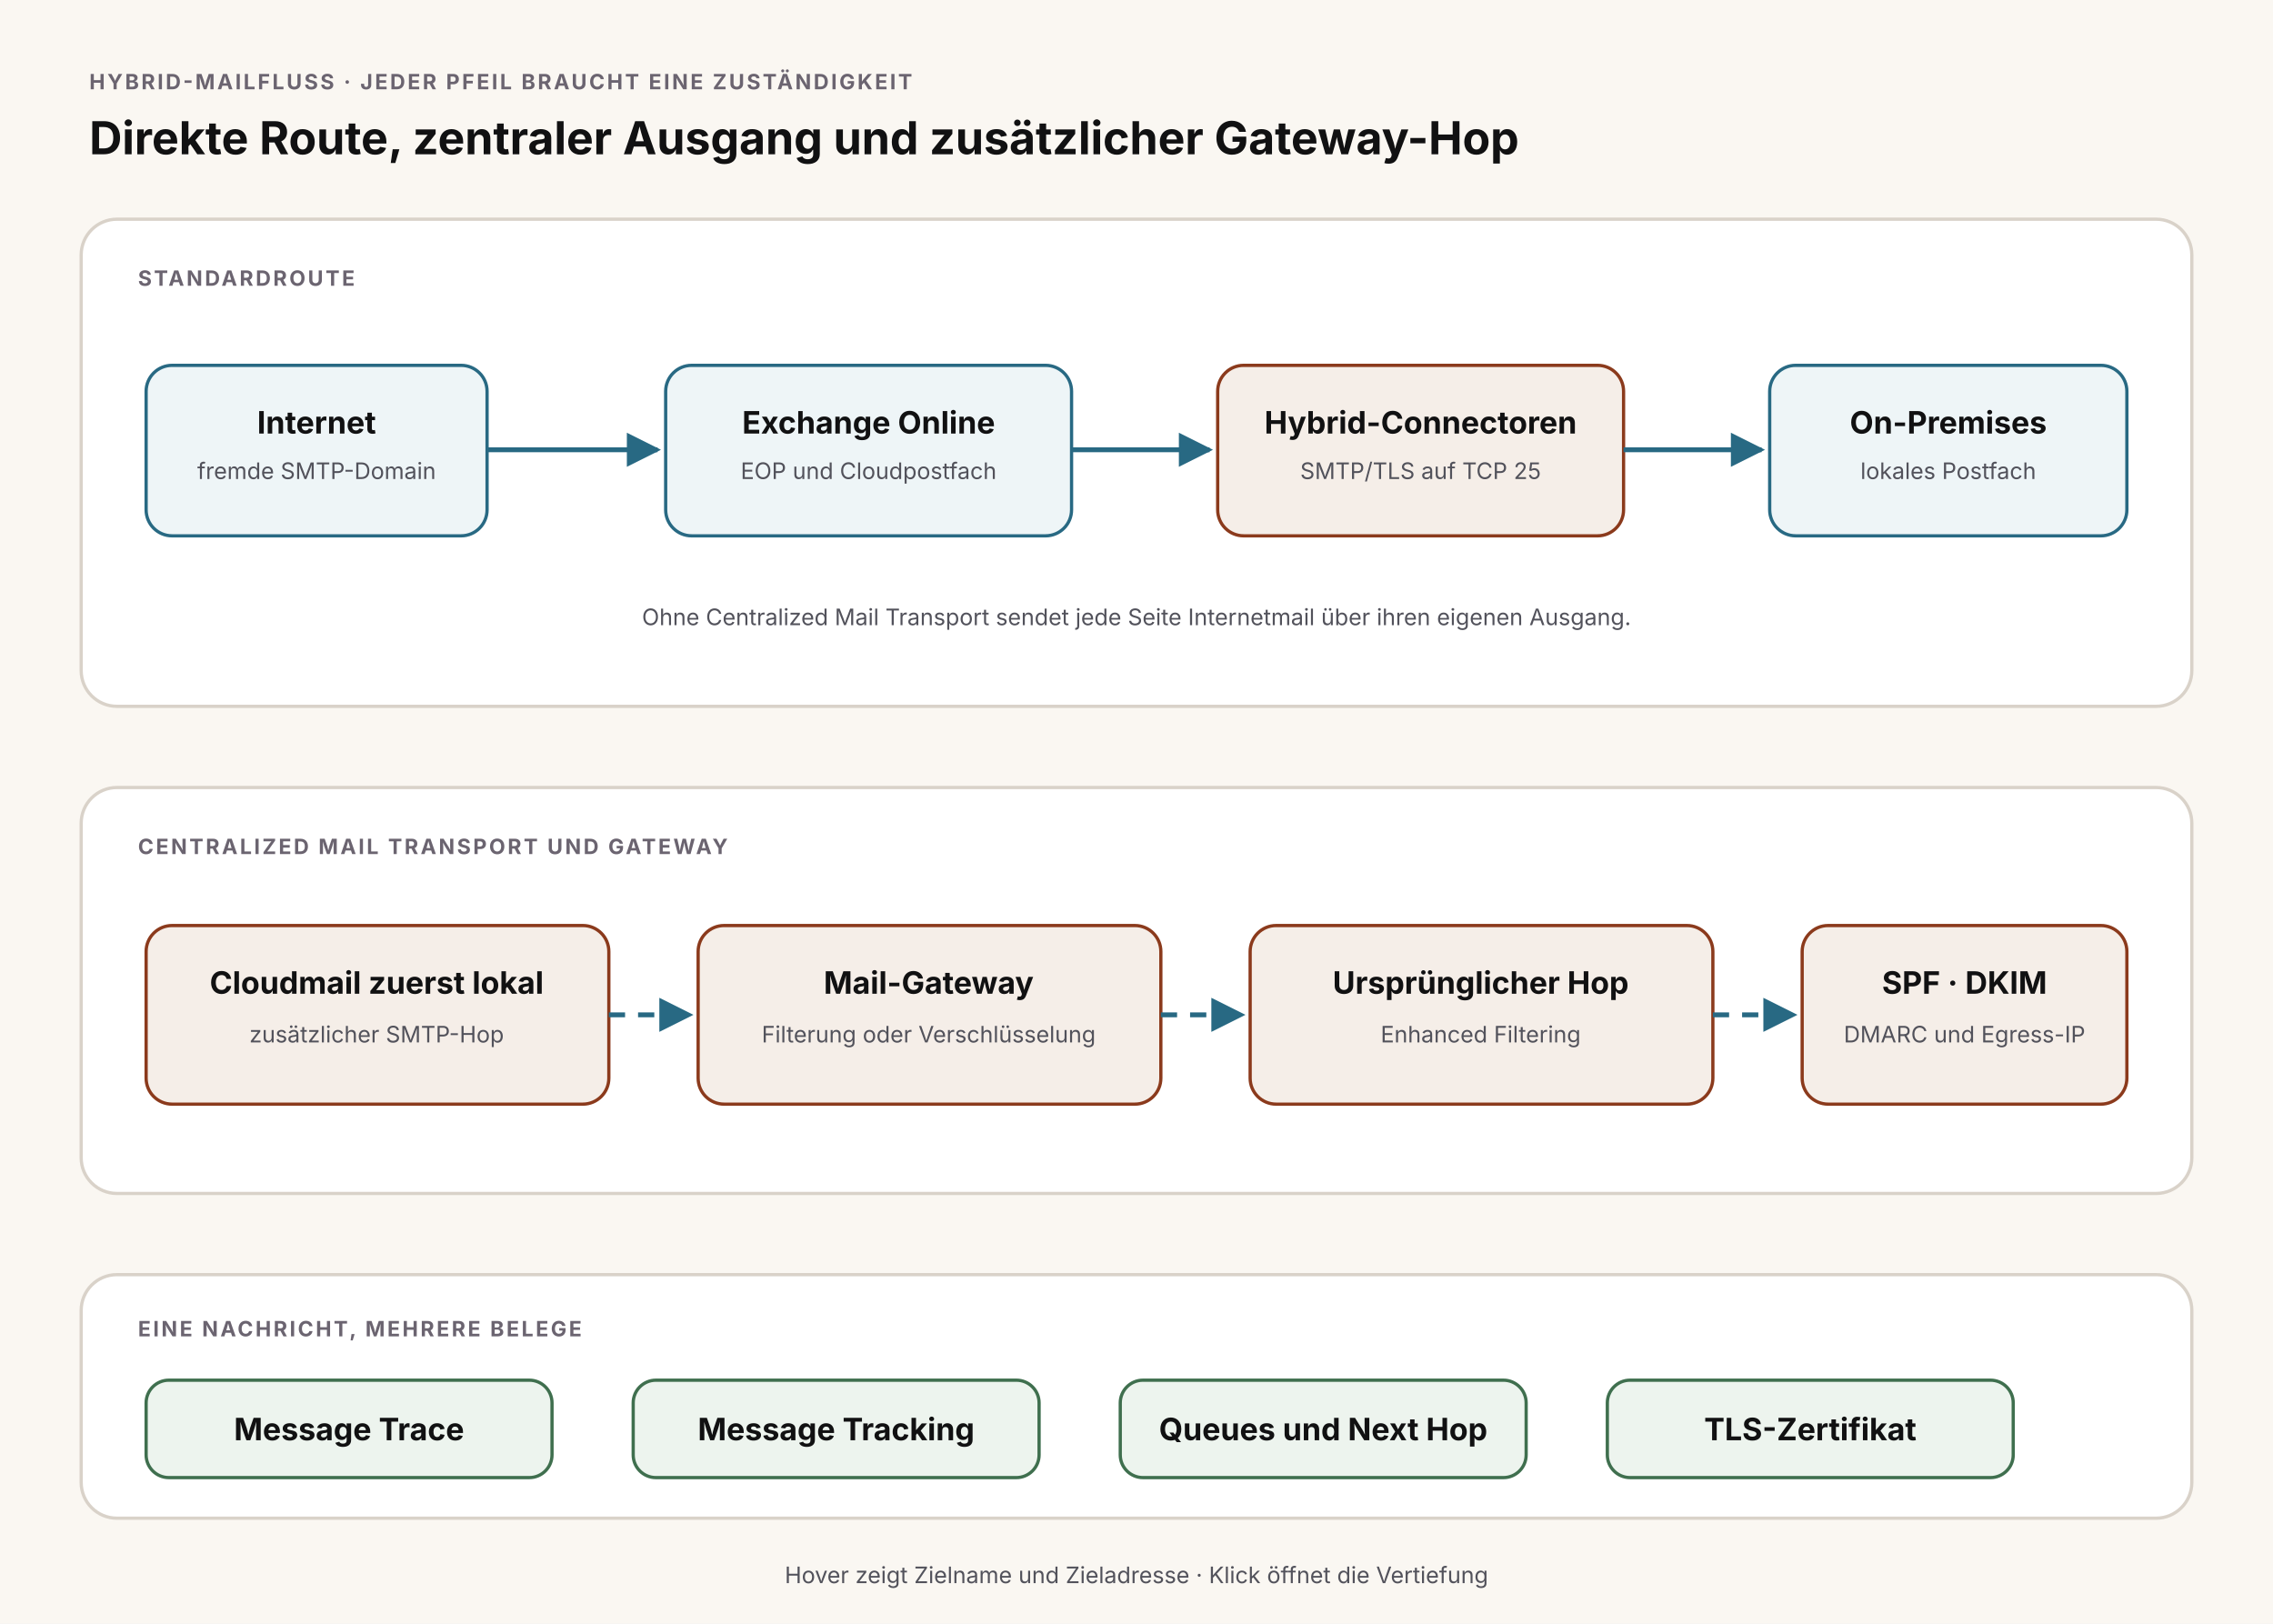
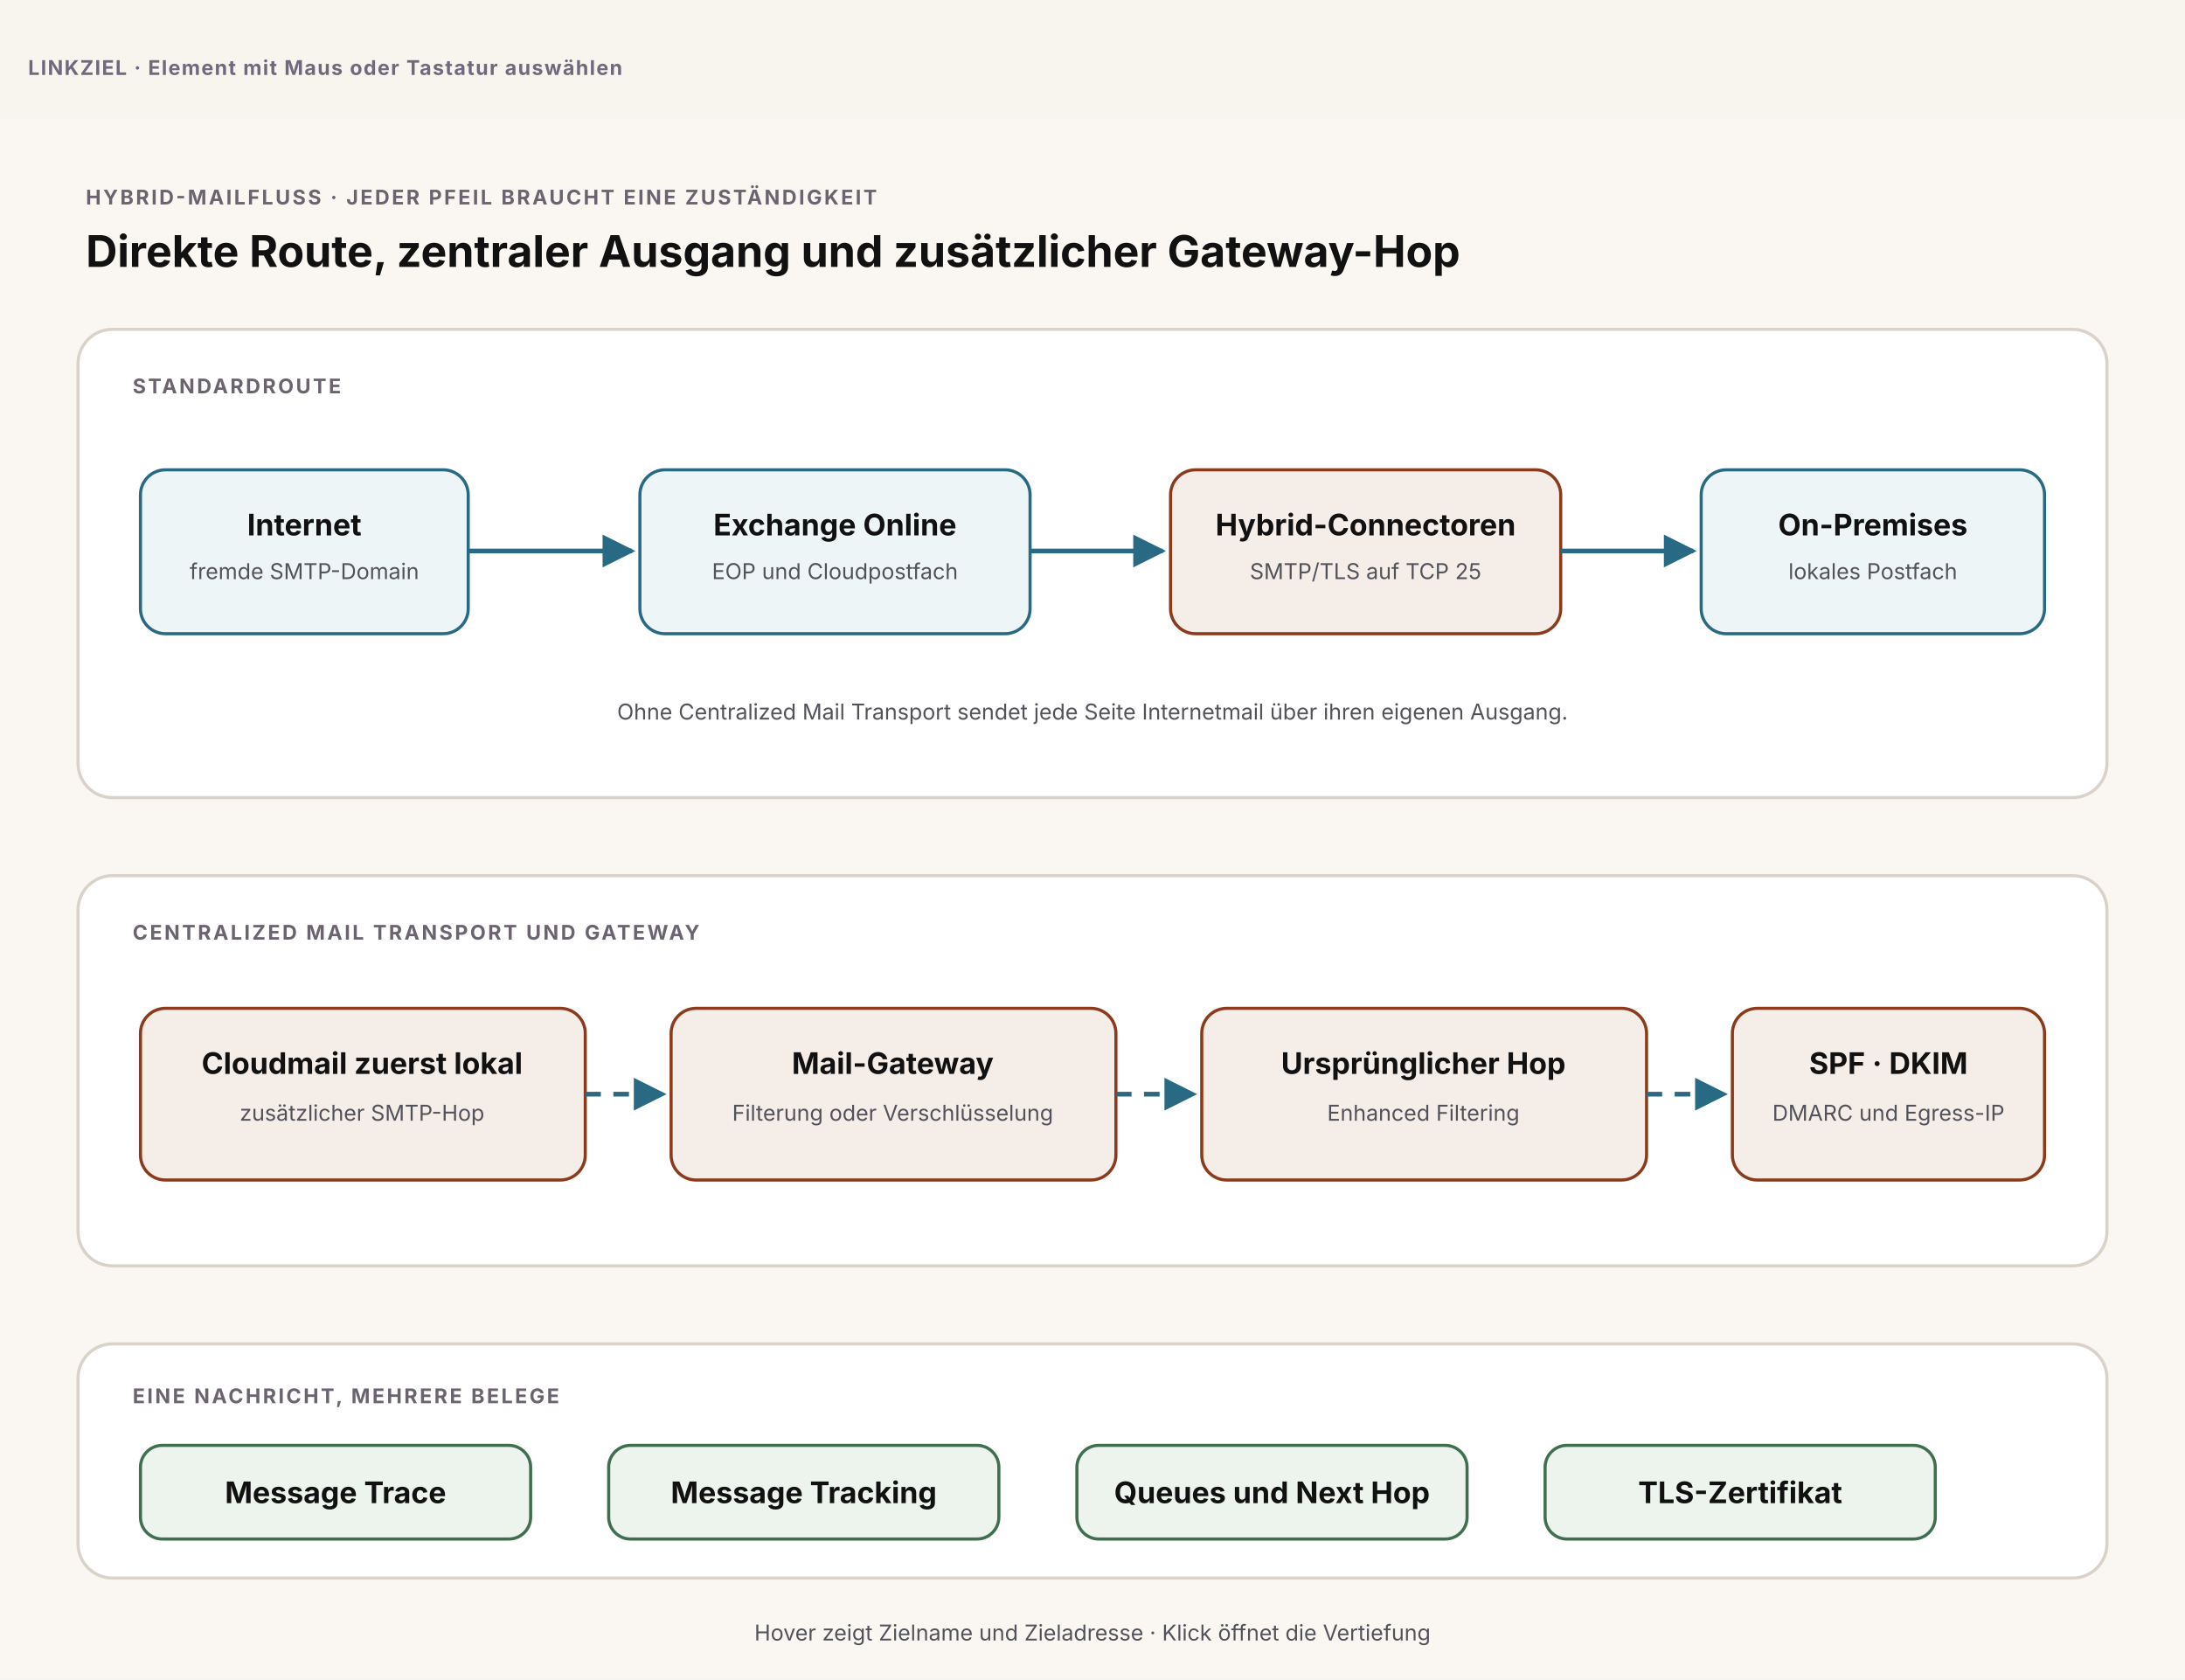
- <svg xmlns="http://www.w3.org/2000/svg" viewBox="0 0 1400 1000" role="img" aria-labelledby="title desc">
+ <svg xmlns="http://www.w3.org/2000/svg" viewBox="0 -76 1400 1076" role="img" aria-labelledby="title desc">
  <style>
    text{font-family:Inter,Arial,sans-serif;fill:#111112}.bg{fill:#faf7f2}.panel{fill:#fff;stroke:#d9d2c9;stroke-width:2}.hit{fill:#eef5f7;stroke:#286983;stroke-width:2}.route{fill:#f5eee8;stroke:#8b3a1c;stroke-width:2}.ops{fill:#edf4ee;stroke:#3f6f4e;stroke-width:2}.link{cursor:pointer;outline:none}.link:hover .hit,.link:focus .hit,.link:hover .route,.link:focus .route,.link:hover .ops,.link:focus .ops{fill:#d5edf4;stroke:#8b3a1c;stroke-width:4}.h{font-size:28px;font-weight:750}.k{font-size:19px;font-weight:700}.s{font-size:14px;fill:#52525b}.label{font-size:13px;font-weight:700;letter-spacing:1.4px;fill:#6b6470}.arrow{stroke:#286983;stroke-width:3;fill:none;marker-end:url(#arrow)}.dash{stroke-dasharray:10 8}
  </style>
  <defs>
    <marker id="arrow" viewBox="0 0 10 10" refX="9" refY="5" markerWidth="7" markerHeight="7" orient="auto">
      <path d="M0 0 10 5 0 10z" fill="#286983" />
    </marker>
  </defs>
  <rect class="bg" width="1400" height="1000" />
  <text class="label" x="55" y="55">HYBRID-MAILFLUSS · JEDER PFEIL BRAUCHT EINE ZUSTÄNDIGKEIT</text>
  <text class="h" x="55" y="95">Direkte Route, zentraler Ausgang und zusätzlicher Gateway-Hop</text>
  <rect class="panel" x="50" y="135" width="1300" height="300" rx="22" />
  <text class="label" x="85" y="176">STANDARDROUTE</text>
  <a data-link-hint="1" href="/kb/smtp" target="_top" tabindex="0" class="link" aria-label="Öffnet den KB-Artikel SMTP">
    <rect class="hit" x="90" y="225" width="210" height="105" rx="16" />
    <text class="k" x="195" y="267" text-anchor="middle">Internet</text>
    <text class="s" x="195" y="295" text-anchor="middle">fremde SMTP-Domain</text>
  </a>
  <a data-link-hint="2" href="/kb/exchange-online" target="_top" tabindex="0" class="link" aria-label="Öffnet den KB-Artikel Exchange Online">
    <rect class="hit" x="410" y="225" width="250" height="105" rx="16" />
    <text class="k" x="535" y="267" text-anchor="middle">Exchange Online</text>
    <text class="s" x="535" y="295" text-anchor="middle">EOP und Cloudpostfach</text>
  </a>
  <a data-link-hint="3" href="https://learn.microsoft.com/en-us/exchange/hybrid-deployment/hybrid-mail-flow" target="_top" tabindex="0" class="link" aria-label="Öffnet Microsofts Dokumentation zum Hybrid-Mailfluss">
    <rect class="route" x="750" y="225" width="250" height="105" rx="16" />
    <text class="k" x="875" y="267" text-anchor="middle">Hybrid-Connectoren</text>
    <text class="s" x="875" y="295" text-anchor="middle">SMTP/TLS auf TCP 25</text>
  </a>
  <a data-link-hint="4" href="/kb/exchange-on-premises" target="_top" tabindex="0" class="link" aria-label="Öffnet den KB-Artikel Exchange On-Premises">
    <rect class="hit" x="1090" y="225" width="220" height="105" rx="16" />
    <text class="k" x="1200" y="267" text-anchor="middle">On-Premises</text>
    <text class="s" x="1200" y="295" text-anchor="middle">lokales Postfach</text>
  </a>
  <path class="arrow" d="M300 277H405" />
  <path class="arrow" d="M660 277H745" />
  <path class="arrow" d="M1000 277H1085" />
  <text class="s" x="700" y="385" text-anchor="middle">Ohne Centralized Mail Transport sendet jede Seite Internetmail über ihren eigenen Ausgang.</text>
  <rect class="panel" x="50" y="485" width="1300" height="250" rx="22" />
  <text class="label" x="85" y="526">CENTRALIZED MAIL TRANSPORT UND GATEWAY</text>
  <a data-link-hint="5" href="https://learn.microsoft.com/en-us/exchange/transport-routing" target="_top" tabindex="0" class="link" aria-label="Öffnet Microsofts Dokumentation zu Centralized Mail Transport">
    <rect class="route" x="90" y="570" width="285" height="110" rx="16" />
    <text class="k" x="232" y="612" text-anchor="middle">Cloudmail zuerst lokal</text>
    <text class="s" x="232" y="642" text-anchor="middle">zusätzlicher SMTP-Hop</text>
  </a>
  <a data-link-hint="6" href="https://learn.microsoft.com/en-us/exchange/mail-flow-best-practices/manage-mail-flow-using-third-party-cloud" target="_top" tabindex="0" class="link" aria-label="Öffnet Microsofts Dokumentation zum Mailfluss über Drittanbieter-Gateways">
    <rect class="route" x="430" y="570" width="285" height="110" rx="16" />
    <text class="k" x="572" y="612" text-anchor="middle">Mail-Gateway</text>
    <text class="s" x="572" y="642" text-anchor="middle">Filterung oder Verschlüsselung</text>
  </a>
  <a data-link-hint="7" href="https://learn.microsoft.com/en-us/exchange/mail-flow-best-practices/use-connectors-to-configure-mail-flow/enhanced-filtering-for-connectors" target="_top" tabindex="0" class="link" aria-label="Öffnet Microsofts Dokumentation zu Enhanced Filtering for Connectors">
    <rect class="route" x="770" y="570" width="285" height="110" rx="16" />
    <text class="k" x="912" y="612" text-anchor="middle">Ursprünglicher Hop</text>
    <text class="s" x="912" y="642" text-anchor="middle">Enhanced Filtering</text>
  </a>
  <a data-link-hint="8" href="/kb/mail-auth" target="_top" tabindex="0" class="link" aria-label="Öffnet den KB-Artikel E-Mail-Authentifizierung">
    <rect class="route" x="1110" y="570" width="200" height="110" rx="16" />
    <text class="k" x="1210" y="612" text-anchor="middle">SPF · DKIM</text>
    <text class="s" x="1210" y="642" text-anchor="middle">DMARC und Egress-IP</text>
  </a>
  <path class="arrow dash" d="M375 625H425" />
  <path class="arrow dash" d="M715 625H765" />
  <path class="arrow dash" d="M1055 625H1105" />
  <rect class="panel" x="50" y="785" width="1300" height="150" rx="22" />
  <text class="label" x="85" y="823">EINE NACHRICHT, MEHRERE BELEGE</text>
  <a data-link-hint="9" href="https://learn.microsoft.com/en-us/exchange/monitoring/trace-an-email-message/trace-an-email-message" target="_top" tabindex="0" class="link" aria-label="Öffnet Microsofts Dokumentation zu Message Trace">
    <rect class="ops" x="90" y="850" width="250" height="60" rx="14" />
    <text class="k" x="215" y="887" text-anchor="middle">Message Trace</text>
  </a>
  <a data-link-hint="10" href="https://learn.microsoft.com/en-us/exchange/mail-flow/transport-logs/message-tracking" target="_top" tabindex="0" class="link" aria-label="Öffnet Microsofts Dokumentation zu Message Tracking">
    <rect class="ops" x="390" y="850" width="250" height="60" rx="14" />
    <text class="k" x="515" y="887" text-anchor="middle">Message Tracking</text>
  </a>
  <a data-link-hint="11" href="https://learn.microsoft.com/en-us/exchange/mail-flow/queues/queues" target="_top" tabindex="0" class="link" aria-label="Öffnet Microsofts Dokumentation zu Exchange-Queues">
    <rect class="ops" x="690" y="850" width="250" height="60" rx="14" />
    <text class="k" x="815" y="887" text-anchor="middle">Queues und Next Hop</text>
  </a>
  <a data-link-hint="12" href="/kb/tls" target="_top" tabindex="0" class="link" aria-label="Öffnet den KB-Artikel TLS">
    <rect class="ops" x="990" y="850" width="250" height="60" rx="14" />
    <text class="k" x="1115" y="887" text-anchor="middle">TLS-Zertifikat</text>
  </a>
  <text class="s" x="700" y="975" text-anchor="middle">Hover zeigt Zielname und Zieladresse · Klick öffnet die Vertiefung</text>
  <style>
+     .link-target-gutter{fill:#f8f5ef}
+     .link-target-placeholder{font:650 13px system-ui,-apple-system,"Segoe UI",sans-serif;letter-spacing:.06em;fill:#6f697e}
    .link-target-ui{opacity:0;transition:opacity .12s ease;pointer-events:none}
    svg:has(a[href]:hover) .link-target-ui,svg:has(a[href]:focus) .link-target-ui{opacity:1}
    .link-target-backdrop{fill:#13263a;stroke:#ffffff;stroke-width:2}
    .link-target-copy{opacity:0}
    .link-target-label{font:700 16px system-ui,-apple-system,"Segoe UI",sans-serif;fill:#ffffff}
    .link-target-address{font:500 12px ui-monospace,"SFMono-Regular",Consolas,monospace;fill:#bfe7ff}
svg:has(a[data-link-hint="1"]:hover) .link-target-copy-1,svg:has(a[data-link-hint="1"]:focus) .link-target-copy-1{opacity:1}
svg:has(a[data-link-hint="2"]:hover) .link-target-copy-2,svg:has(a[data-link-hint="2"]:focus) .link-target-copy-2{opacity:1}
svg:has(a[data-link-hint="3"]:hover) .link-target-copy-3,svg:has(a[data-link-hint="3"]:focus) .link-target-copy-3{opacity:1}
svg:has(a[data-link-hint="4"]:hover) .link-target-copy-4,svg:has(a[data-link-hint="4"]:focus) .link-target-copy-4{opacity:1}
svg:has(a[data-link-hint="5"]:hover) .link-target-copy-5,svg:has(a[data-link-hint="5"]:focus) .link-target-copy-5{opacity:1}
svg:has(a[data-link-hint="6"]:hover) .link-target-copy-6,svg:has(a[data-link-hint="6"]:focus) .link-target-copy-6{opacity:1}
svg:has(a[data-link-hint="7"]:hover) .link-target-copy-7,svg:has(a[data-link-hint="7"]:focus) .link-target-copy-7{opacity:1}
svg:has(a[data-link-hint="8"]:hover) .link-target-copy-8,svg:has(a[data-link-hint="8"]:focus) .link-target-copy-8{opacity:1}
svg:has(a[data-link-hint="9"]:hover) .link-target-copy-9,svg:has(a[data-link-hint="9"]:focus) .link-target-copy-9{opacity:1}
svg:has(a[data-link-hint="10"]:hover) .link-target-copy-10,svg:has(a[data-link-hint="10"]:focus) .link-target-copy-10{opacity:1}
svg:has(a[data-link-hint="11"]:hover) .link-target-copy-11,svg:has(a[data-link-hint="11"]:focus) .link-target-copy-11{opacity:1}
svg:has(a[data-link-hint="12"]:hover) .link-target-copy-12,svg:has(a[data-link-hint="12"]:focus) .link-target-copy-12{opacity:1}
  </style>
+   <rect class="link-target-gutter" x="0" y="-76" width="1400" height="76" />
+   <text class="link-target-placeholder" x="18" y="-28">LINKZIEL · Element mit Maus oder Tastatur auswählen</text>
  <g class="link-target-ui" aria-hidden="true" pointer-events="none">
-     <rect class="link-target-backdrop" x="12" y="10" width="1376" height="62" rx="12" />
+     <rect class="link-target-backdrop" x="12" y="-70" width="1376" height="62" rx="12" />
    <g class="link-target-copy link-target-copy-1">
-       <text class="link-target-label" x="26" y="38">Öffnet: SMTP – /kb/smtp</text>
-       <text class="link-target-address" x="26" y="60">Ziel: /kb/smtp</text>
+       <text class="link-target-label" x="26" y="-42">Öffnet: SMTP – /kb/smtp</text>
+       <text class="link-target-address" x="26" y="-20">Ziel: /kb/smtp</text>
    </g>
    <g class="link-target-copy link-target-copy-2">
-       <text class="link-target-label" x="26" y="38">Öffnet: Exchange Online – /kb/exchange-online</text>
-       <text class="link-target-address" x="26" y="60">Ziel: /kb/exchange-online</text>
+       <text class="link-target-label" x="26" y="-42">Öffnet: Exchange Online – /kb/exchange-online</text>
+       <text class="link-target-address" x="26" y="-20">Ziel: /kb/exchange-online</text>
    </g>
    <g class="link-target-copy link-target-copy-3">
-       <text class="link-target-label" x="26" y="38">Öffnet: Hybrid-Connectoren – learn.microsoft.com</text>
-       <text class="link-target-address" x="26" y="60">Ziel: https://learn.microsoft.com/en-us/exchange/hybrid-deployment/hybrid-mail-flow</text>
+       <text class="link-target-label" x="26" y="-42">Öffnet: Hybrid-Connectoren – learn.microsoft.com</text>
+       <text class="link-target-address" x="26" y="-20">Ziel: https://learn.microsoft.com/en-us/exchange/hybrid-deployment/hybrid-mail-flow</text>
    </g>
    <g class="link-target-copy link-target-copy-4">
-       <text class="link-target-label" x="26" y="38">Öffnet: Exchange On-Premises – /kb/exchange-on-premises</text>
-       <text class="link-target-address" x="26" y="60">Ziel: /kb/exchange-on-premises</text>
+       <text class="link-target-label" x="26" y="-42">Öffnet: Exchange On-Premises – /kb/exchange-on-premises</text>
+       <text class="link-target-address" x="26" y="-20">Ziel: /kb/exchange-on-premises</text>
    </g>
    <g class="link-target-copy link-target-copy-5">
-       <text class="link-target-label" x="26" y="38">Öffnet: Centralized Mail Transport – learn.microsoft.com</text>
-       <text class="link-target-address" x="26" y="60">Ziel: https://learn.microsoft.com/en-us/exchange/transport-routing</text>
+       <text class="link-target-label" x="26" y="-42">Öffnet: Centralized Mail Transport – learn.microsoft.com</text>
+       <text class="link-target-address" x="26" y="-20">Ziel: https://learn.microsoft.com/en-us/exchange/transport-routing</text>
    </g>
    <g class="link-target-copy link-target-copy-6">
-       <text class="link-target-label" x="26" y="38">Öffnet: Drittanbieter-Mail-Gateway – learn.microsoft.com</text>
-       <text class="link-target-address" x="26" y="60">Ziel: https://learn.microsoft.com/en-us/exchange/mail-flow-best-practices/manage-mail-flow-using-third-party-cloud</text>
+       <text class="link-target-label" x="26" y="-42">Öffnet: Drittanbieter-Mail-Gateway – learn.microsoft.com</text>
+       <text class="link-target-address" x="26" y="-20">Ziel: https://learn.microsoft.com/en-us/exchange/mail-flow-best-practices/manage-mail-flow-using-third-party-cloud</text>
    </g>
    <g class="link-target-copy link-target-copy-7">
-       <text class="link-target-label" x="26" y="38">Öffnet: Enhanced Filtering – learn.microsoft.com</text>
-       <text class="link-target-address" x="26" y="60">Ziel: https://learn.microsoft.com/en-us/exchange/mail-flow-best-practices/use-connectors-to-configure-mail-flow/enhanced-filtering-for-connectors</text>
+       <text class="link-target-label" x="26" y="-42">Öffnet: Enhanced Filtering – learn.microsoft.com</text>
+       <text class="link-target-address" x="26" y="-20">Ziel: https://learn.microsoft.com/en-us/exchange/mail-flow-best-practices/use-connectors-to-configure-mail-flow/enhanced-filtering-for-connectors</text>
    </g>
    <g class="link-target-copy link-target-copy-8">
-       <text class="link-target-label" x="26" y="38">Öffnet: SPF, DKIM und DMARC – /kb/mail-auth</text>
-       <text class="link-target-address" x="26" y="60">Ziel: /kb/mail-auth</text>
+       <text class="link-target-label" x="26" y="-42">Öffnet: SPF, DKIM und DMARC – /kb/mail-auth</text>
+       <text class="link-target-address" x="26" y="-20">Ziel: /kb/mail-auth</text>
    </g>
    <g class="link-target-copy link-target-copy-9">
-       <text class="link-target-label" x="26" y="38">Öffnet: Message Trace – learn.microsoft.com</text>
-       <text class="link-target-address" x="26" y="60">Ziel: https://learn.microsoft.com/en-us/exchange/monitoring/trace-an-email-message/trace-an-email-message</text>
+       <text class="link-target-label" x="26" y="-42">Öffnet: Message Trace – learn.microsoft.com</text>
+       <text class="link-target-address" x="26" y="-20">Ziel: https://learn.microsoft.com/en-us/exchange/monitoring/trace-an-email-message/trace-an-email-message</text>
    </g>
    <g class="link-target-copy link-target-copy-10">
-       <text class="link-target-label" x="26" y="38">Öffnet: Message Tracking – learn.microsoft.com</text>
-       <text class="link-target-address" x="26" y="60">Ziel: https://learn.microsoft.com/en-us/exchange/mail-flow/transport-logs/message-tracking</text>
+       <text class="link-target-label" x="26" y="-42">Öffnet: Message Tracking – learn.microsoft.com</text>
+       <text class="link-target-address" x="26" y="-20">Ziel: https://learn.microsoft.com/en-us/exchange/mail-flow/transport-logs/message-tracking</text>
    </g>
    <g class="link-target-copy link-target-copy-11">
-       <text class="link-target-label" x="26" y="38">Öffnet: Exchange-Queues – learn.microsoft.com</text>
-       <text class="link-target-address" x="26" y="60">Ziel: https://learn.microsoft.com/en-us/exchange/mail-flow/queues/queues</text>
+       <text class="link-target-label" x="26" y="-42">Öffnet: Exchange-Queues – learn.microsoft.com</text>
+       <text class="link-target-address" x="26" y="-20">Ziel: https://learn.microsoft.com/en-us/exchange/mail-flow/queues/queues</text>
    </g>
    <g class="link-target-copy link-target-copy-12">
-       <text class="link-target-label" x="26" y="38">Öffnet: TLS – /kb/tls</text>
-       <text class="link-target-address" x="26" y="60">Ziel: /kb/tls</text>
+       <text class="link-target-label" x="26" y="-42">Öffnet: TLS – /kb/tls</text>
+       <text class="link-target-address" x="26" y="-20">Ziel: /kb/tls</text>
    </g>
  </g>
</svg>
